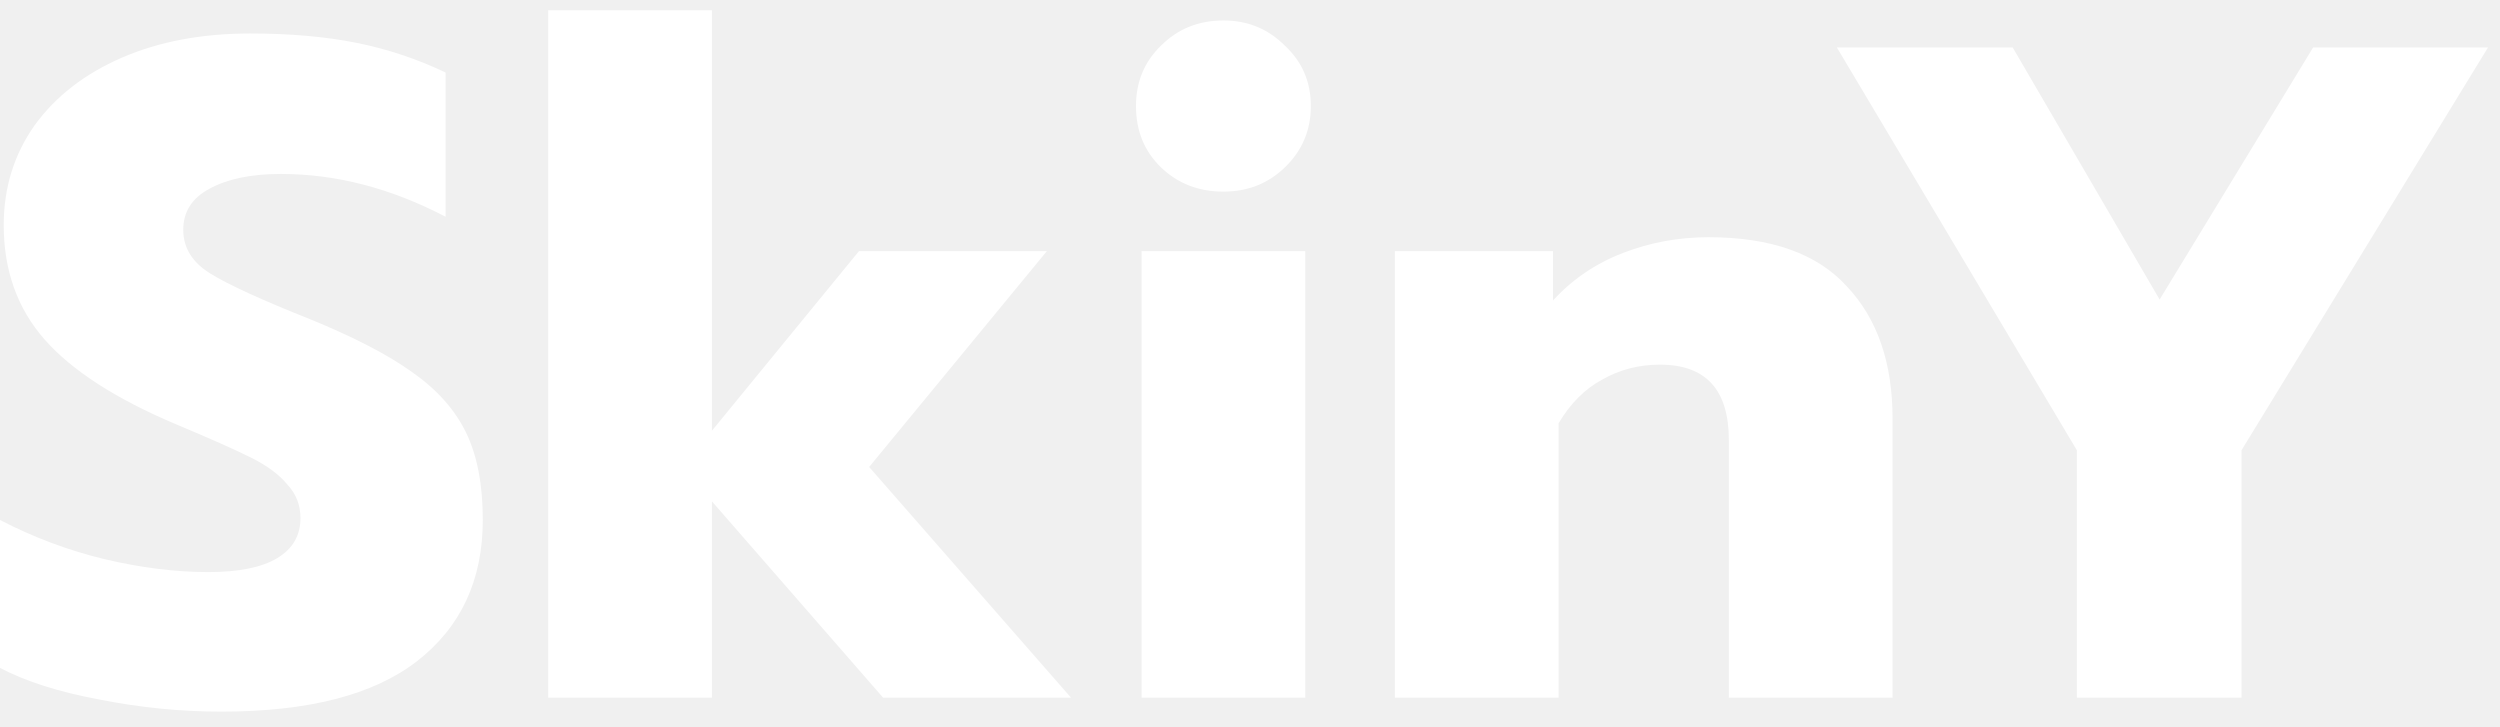
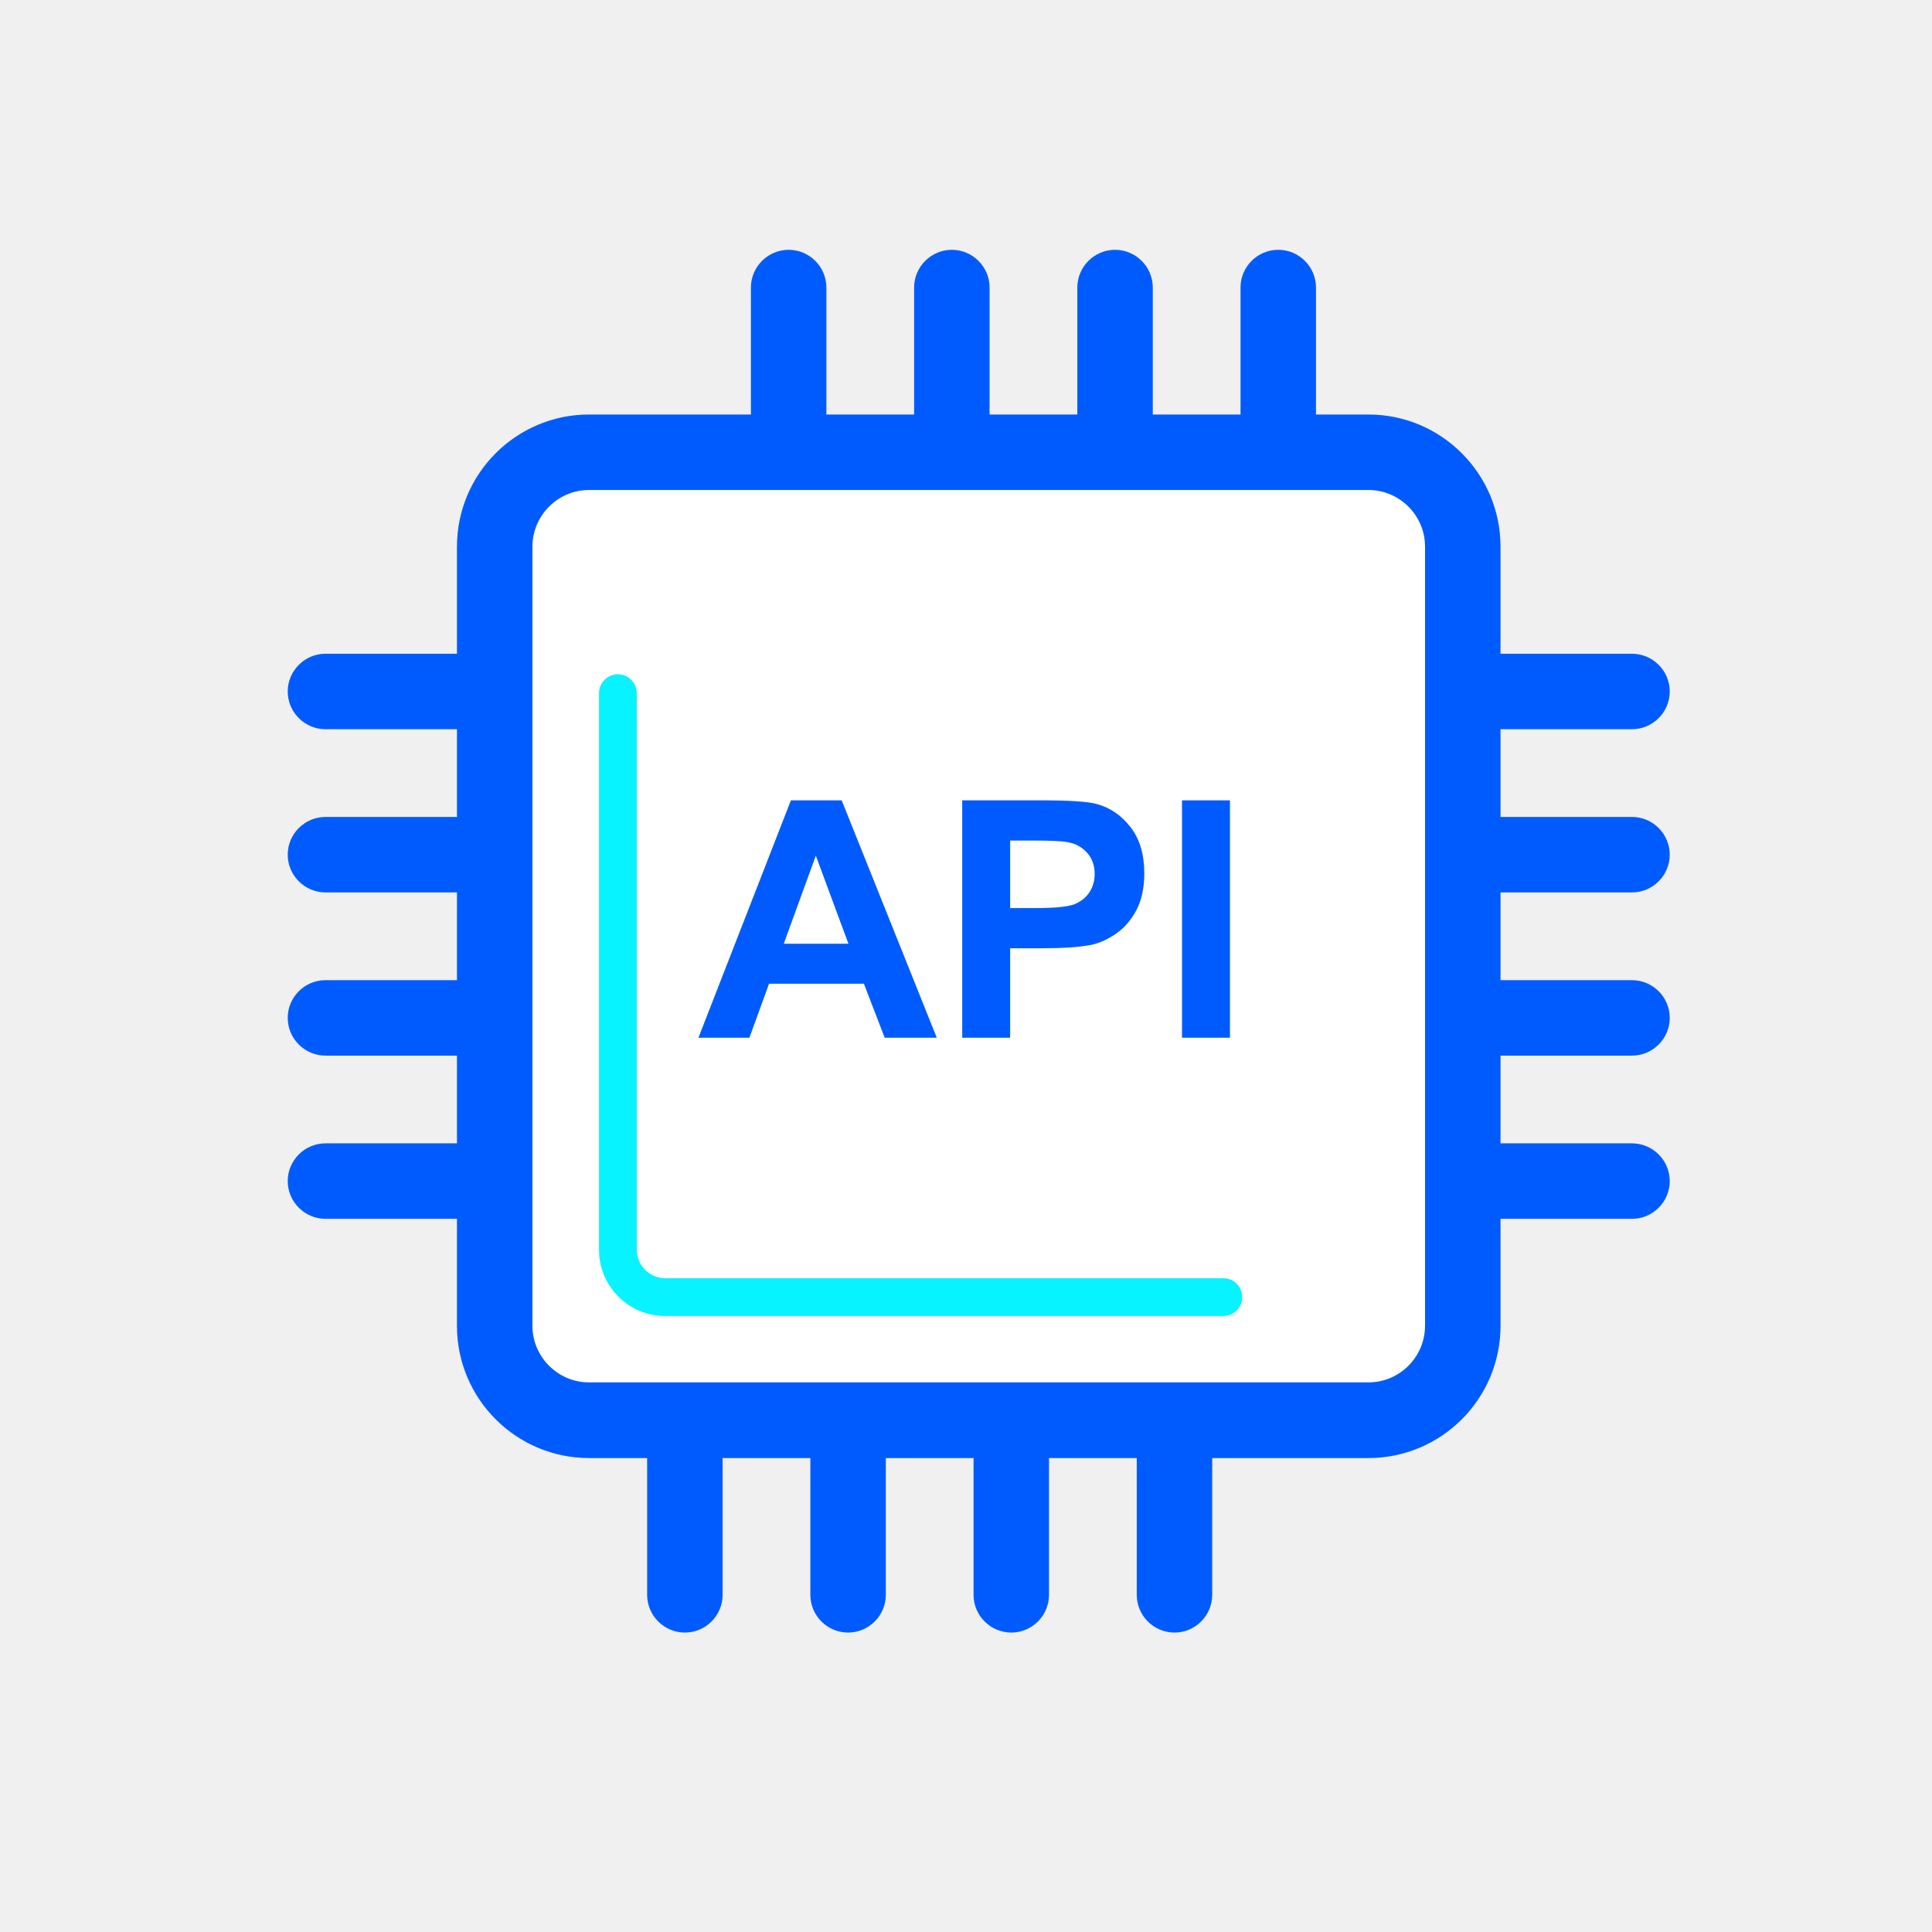
- <svg xmlns="http://www.w3.org/2000/svg" width="86" height="25" viewBox="0 0 86 25" fill="none">
-   <path d="M7.616 24.48C6.208 24.48 4.811 24.341 3.424 24.064C2.037 23.808 0.896 23.445 0 22.976V17.888C1.152 18.485 2.347 18.933 3.584 19.232C4.843 19.531 6.037 19.68 7.168 19.68C8.213 19.68 9.003 19.52 9.536 19.2C10.069 18.88 10.336 18.421 10.336 17.824C10.336 17.376 10.187 16.992 9.888 16.672C9.611 16.331 9.195 16.021 8.64 15.744C8.085 15.467 7.221 15.083 6.048 14.592C3.979 13.717 2.475 12.747 1.536 11.68C0.597 10.613 0.128 9.301 0.128 7.744C0.128 6.464 0.48 5.323 1.184 4.32C1.909 3.317 2.912 2.539 4.192 1.984C5.472 1.429 6.944 1.152 8.608 1.152C9.973 1.152 11.189 1.259 12.256 1.472C13.323 1.685 14.347 2.027 15.328 2.496V7.456C13.451 6.475 11.563 5.984 9.664 5.984C8.64 5.984 7.819 6.155 7.2 6.496C6.603 6.816 6.304 7.285 6.304 7.904C6.304 8.523 6.613 9.024 7.232 9.408C7.851 9.792 8.992 10.315 10.656 10.976C12.171 11.595 13.344 12.203 14.176 12.8C15.029 13.397 15.648 14.091 16.032 14.88C16.416 15.669 16.608 16.672 16.608 17.888C16.608 19.957 15.851 21.579 14.336 22.752C12.843 23.904 10.603 24.48 7.616 24.48Z" fill="white" />
-   <path d="M18.859 0.352H24.491V14.816L29.547 8.64H36.011L29.899 16.064L36.843 24H30.379L24.491 17.248V24H18.859V0.352Z" fill="white" />
-   <path d="M42.086 6.592C41.232 6.592 40.517 6.315 39.941 5.76C39.365 5.205 39.078 4.501 39.078 3.648C39.078 2.816 39.365 2.123 39.941 1.568C40.517 0.992 41.232 0.704 42.086 0.704C42.917 0.704 43.621 0.992 44.197 1.568C44.795 2.123 45.093 2.816 45.093 3.648C45.093 4.48 44.795 5.184 44.197 5.76C43.621 6.315 42.917 6.592 42.086 6.592ZM39.27 8.64H44.901V24H39.27V8.64Z" fill="white" />
-   <path d="M47.984 8.64H53.424V10.336C54.085 9.611 54.885 9.067 55.824 8.704C56.762 8.341 57.744 8.16 58.768 8.16C60.922 8.16 62.512 8.725 63.536 9.856C64.581 10.965 65.104 12.48 65.104 14.4V24H59.472V15.136C59.472 13.408 58.682 12.544 57.104 12.544C56.378 12.544 55.717 12.715 55.12 13.056C54.522 13.376 54.021 13.877 53.616 14.56V24H47.984V8.64Z" fill="white" />
-   <path d="M71.444 15.488L63.188 1.632H69.236L74.291 10.304L79.572 1.632H85.588L77.108 15.488V24H71.444V15.488Z" fill="white" />
+ <svg xmlns="http://www.w3.org/2000/svg" width="200px" height="200px" viewBox="0 0 1024 1024" class="icon" version="1.1">
+   <path d="M432.4 453.5l-17 46.7h34.4z" fill="#FFFFFF" />
+   <path d="M725.3 259.7H312.2c-16.5 0-30 13.5-30 30v413.1c0 16.5 13.5 30 30 30h413.1c16.5 0 30-13.5 30-30V289.7c0-16.6-13.5-30-30-30z m-98.8 164.5h25.4V550h-25.4V424.2z m-116.5 0h40.8c15.5 0 25.5 0.6 30.2 1.9 7.2 1.9 13.2 6 18.1 12.3 4.9 6.3 7.3 14.5 7.3 24.5 0 7.7-1.4 14.2-4.2 19.5s-6.4 9.4-10.7 12.4c-4.3 3-8.7 5-13.2 6-6.1 1.2-14.8 1.8-26.4 1.8h-16.6V550H510V424.2z m-90.7 0h26.9L496.5 550h-27.6l-11-28.6h-50.3L397.2 550h-27l49.1-125.8z m229.1 273.3H352.6c-19.4 0-35.1-15.7-35.1-35.1v-295c0-5.5 4.5-10 10-10s10 4.5 10 10v295c0 8.3 6.8 15.1 15.1 15.1h295.8c5.5 0 10 4.5 10 10s-4.4 10-10 10z" fill="#FFFFFF" />
+   <path d="M569.4 479.2c3.4-1.3 6-3.4 7.9-6.2 1.9-2.8 2.9-6.1 2.9-9.8 0-4.6-1.3-8.4-4-11.3-2.7-3-6.1-4.8-10.2-5.6-3-0.6-9.1-0.9-18.3-0.9h-12.3v35.7h13.9c10 0.1 16.7-0.6 20.1-1.9z" fill="#FFFFFF" />
+   <path d="M648.4 677.5H352.6c-8.3 0-15.1-6.8-15.1-15.1v-295c0-5.5-4.5-10-10-10s-10 4.5-10 10v295c0 19.4 15.7 35.1 35.1 35.1h295.8c5.5 0 10-4.5 10-10s-4.4-10-10-10z" fill="#06F3FF" />
+   <path d="M865 386.5c11 0 20-9 20-20s-9-20-20-20h-69.7v-56.8c0-38.6-31.4-70-70-70h-27.8v-67.3c0-11-9-20-20-20s-20 9-20 20v67.3H611v-67.3c0-11-9-20-20-20s-20 9-20 20v67.3h-46.5v-67.3c0-11-9-20-20-20s-20 9-20 20v67.3H438v-67.3c0-11-9-20-20-20s-20 9-20 20v67.3h-85.8c-38.6 0-70 31.4-70 70v56.8h-69.7c-11 0-20 9-20 20s9 20 20 20h69.7V433h-69.7c-11 0-20 9-20 20s9 20 20 20h69.7v46.5h-69.7c-11 0-20 9-20 20s9 20 20 20h69.7V606h-69.7c-11 0-20 9-20 20s9 20 20 20h69.7v56.8c0 38.6 31.4 70 70 70H343v72.5c0 11 9 20 20 20s20-9 20-20v-72.5h46.5v72.5c0 11 9 20 20 20s20-9 20-20v-72.5H516v72.5c0 11 9 20 20 20s20-9 20-20v-72.5h46.5v72.5c0 11 9 20 20 20s20-9 20-20v-72.5h82.8c38.6 0 70-31.4 70-70V646H865c11 0 20-9 20-20s-9-20-20-20h-69.7v-46.5H865c11 0 20-9 20-20s-9-20-20-20h-69.7V473H865c11 0 20-9 20-20s-9-20-20-20h-69.7v-46.5H865zM755.3 702.7c0 16.5-13.5 30-30 30H312.2c-16.5 0-30-13.5-30-30v-413c0-16.5 13.5-30 30-30h413.1c16.5 0 30 13.5 30 30v413z" fill="#005BFF" />
+   <path d="M407.6 521.4h50.3l11 28.6h27.6l-50.4-125.8h-26.9l-49 125.8h27l10.4-28.6z m24.8-67.9l17.3 46.7h-34.3l17-46.7zM535.4 502.6H552c11.5 0 20.3-0.6 26.4-1.8 4.5-1 8.9-3 13.2-6 4.3-3 7.9-7.1 10.7-12.4s4.2-11.8 4.2-19.5c0-10-2.4-18.2-7.3-24.5-4.9-6.3-10.9-10.4-18.1-12.3-4.7-1.3-14.8-1.9-30.2-1.9H510V550h25.4v-47.4z m0-57.1h12.3c9.2 0 15.2 0.3 18.3 0.9 4.1 0.7 7.5 2.6 10.2 5.6 2.7 3 4 6.8 4 11.3 0 3.7-1 7-2.9 9.8-1.9 2.8-4.6 4.9-7.9 6.2-3.4 1.3-10.1 2-20.1 2h-13.9v-35.8zM626.5 424.2h25.4V550h-25.4z" fill="#005BFF" />
</svg>
